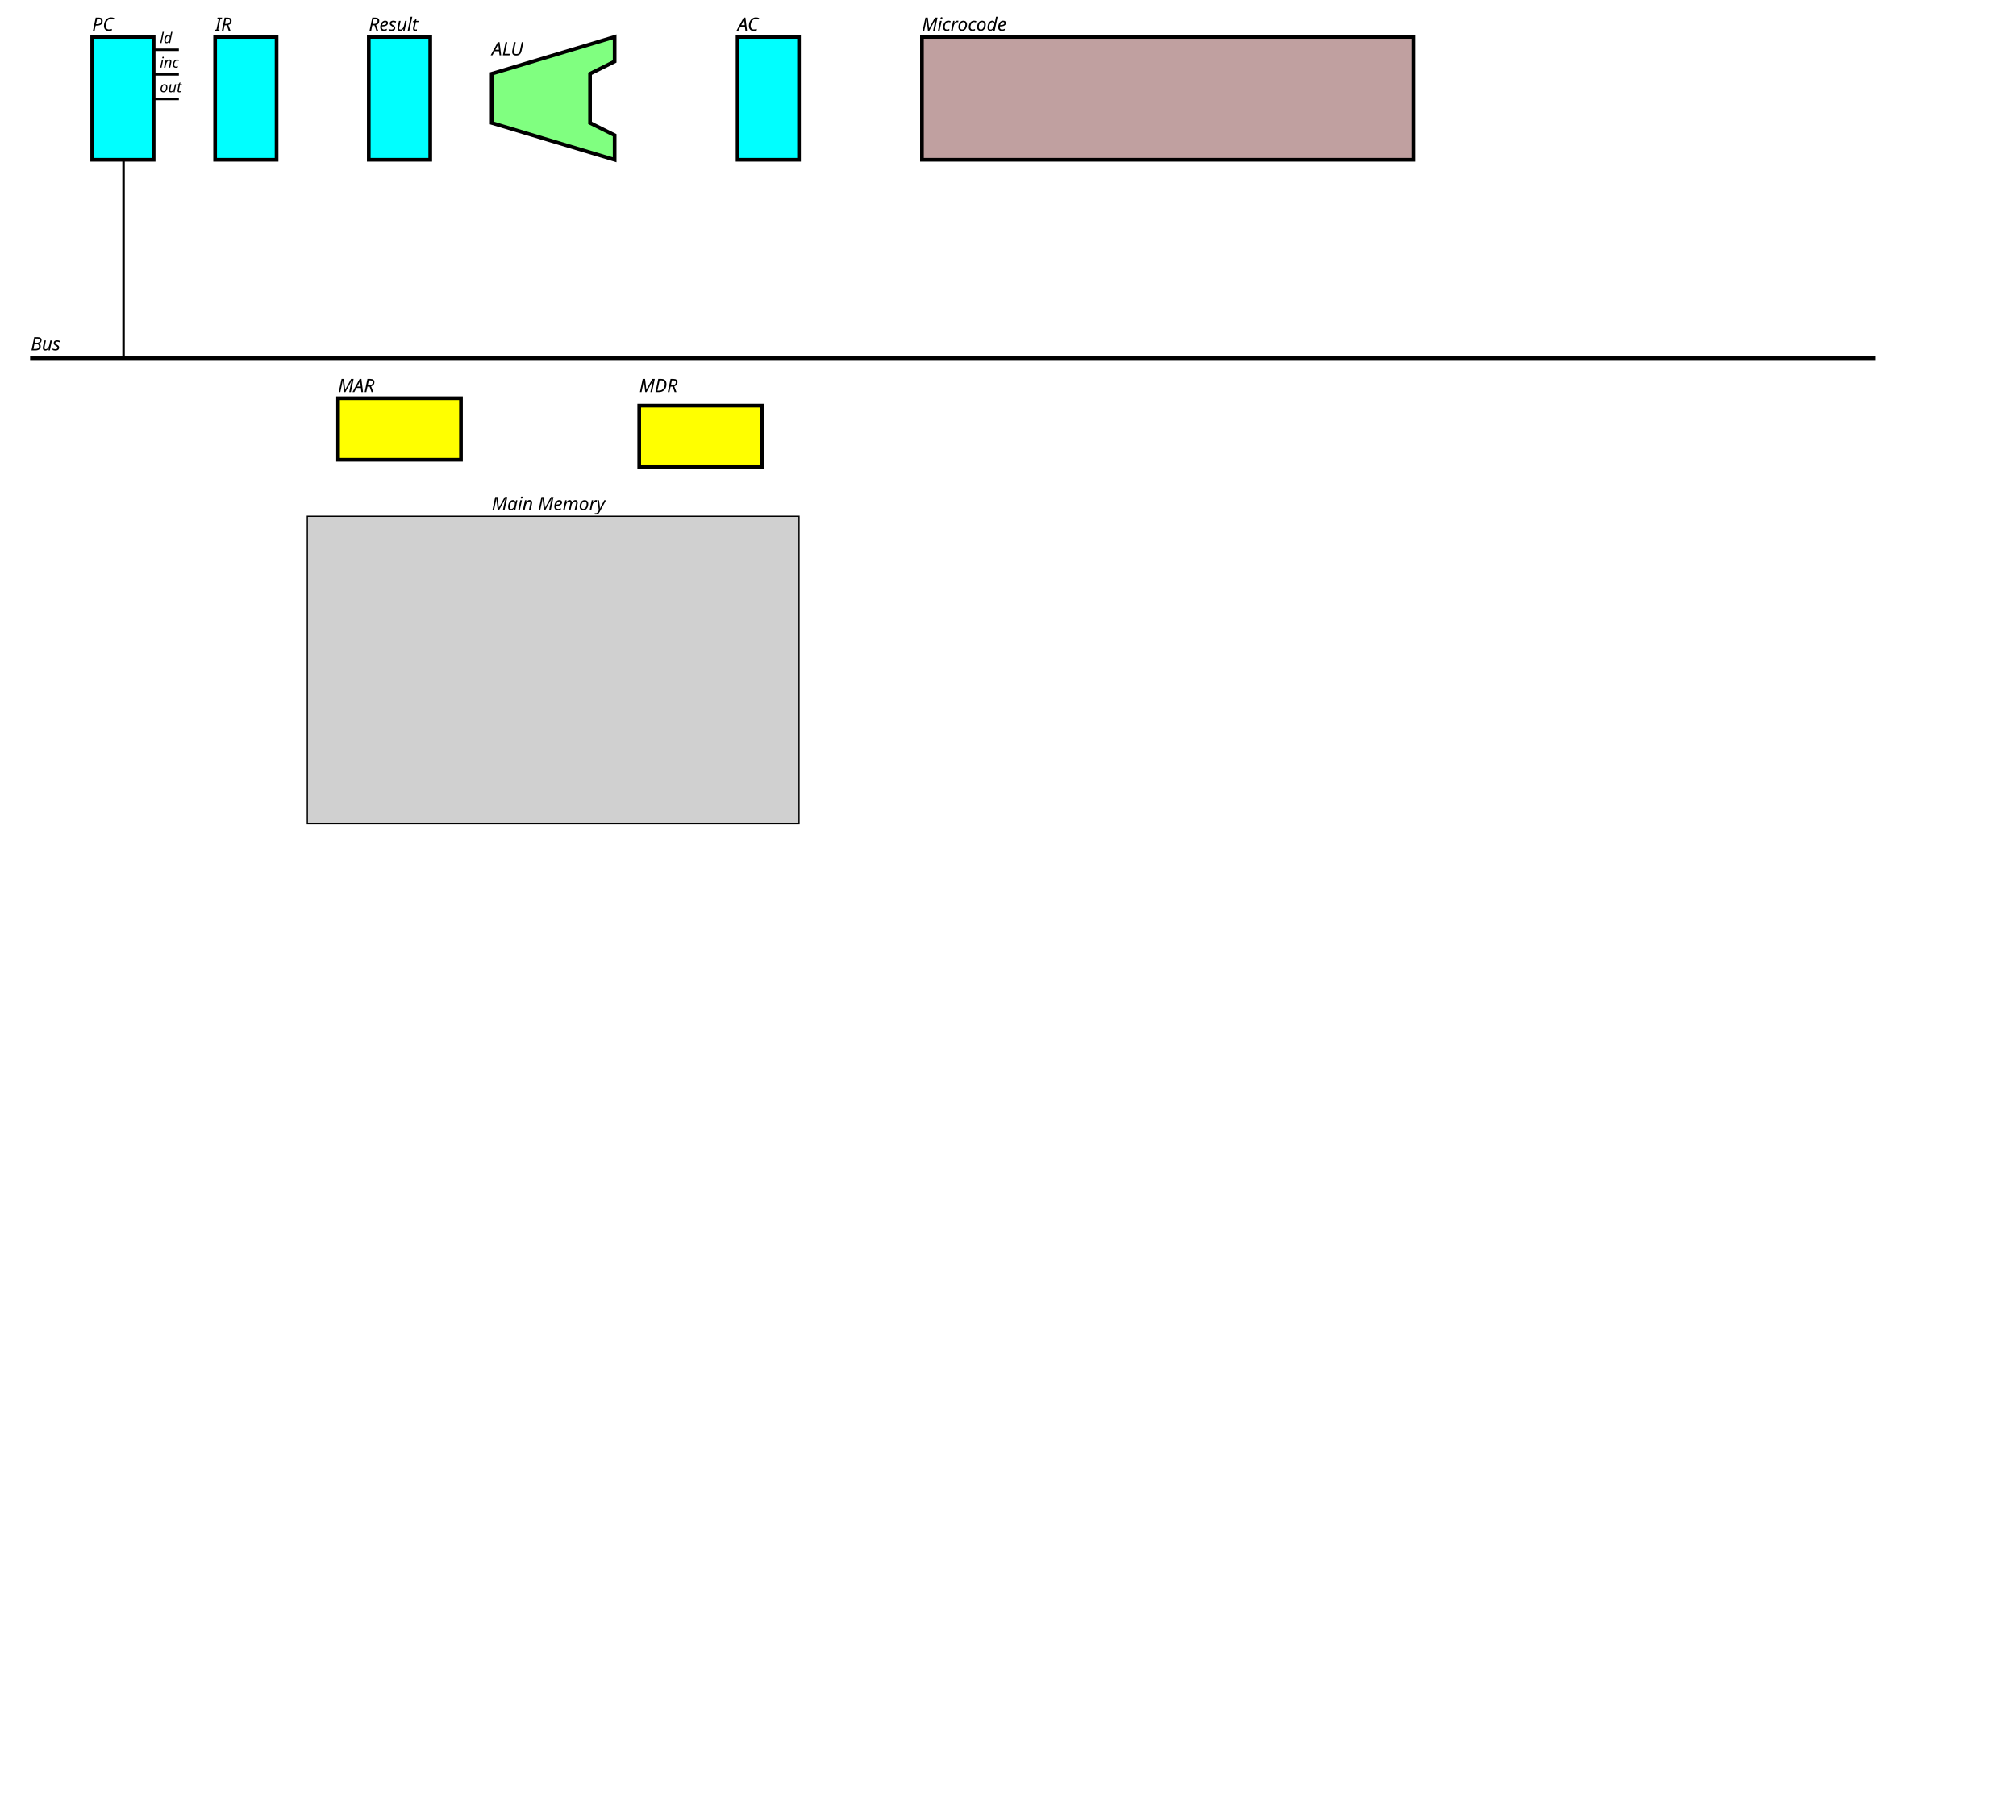
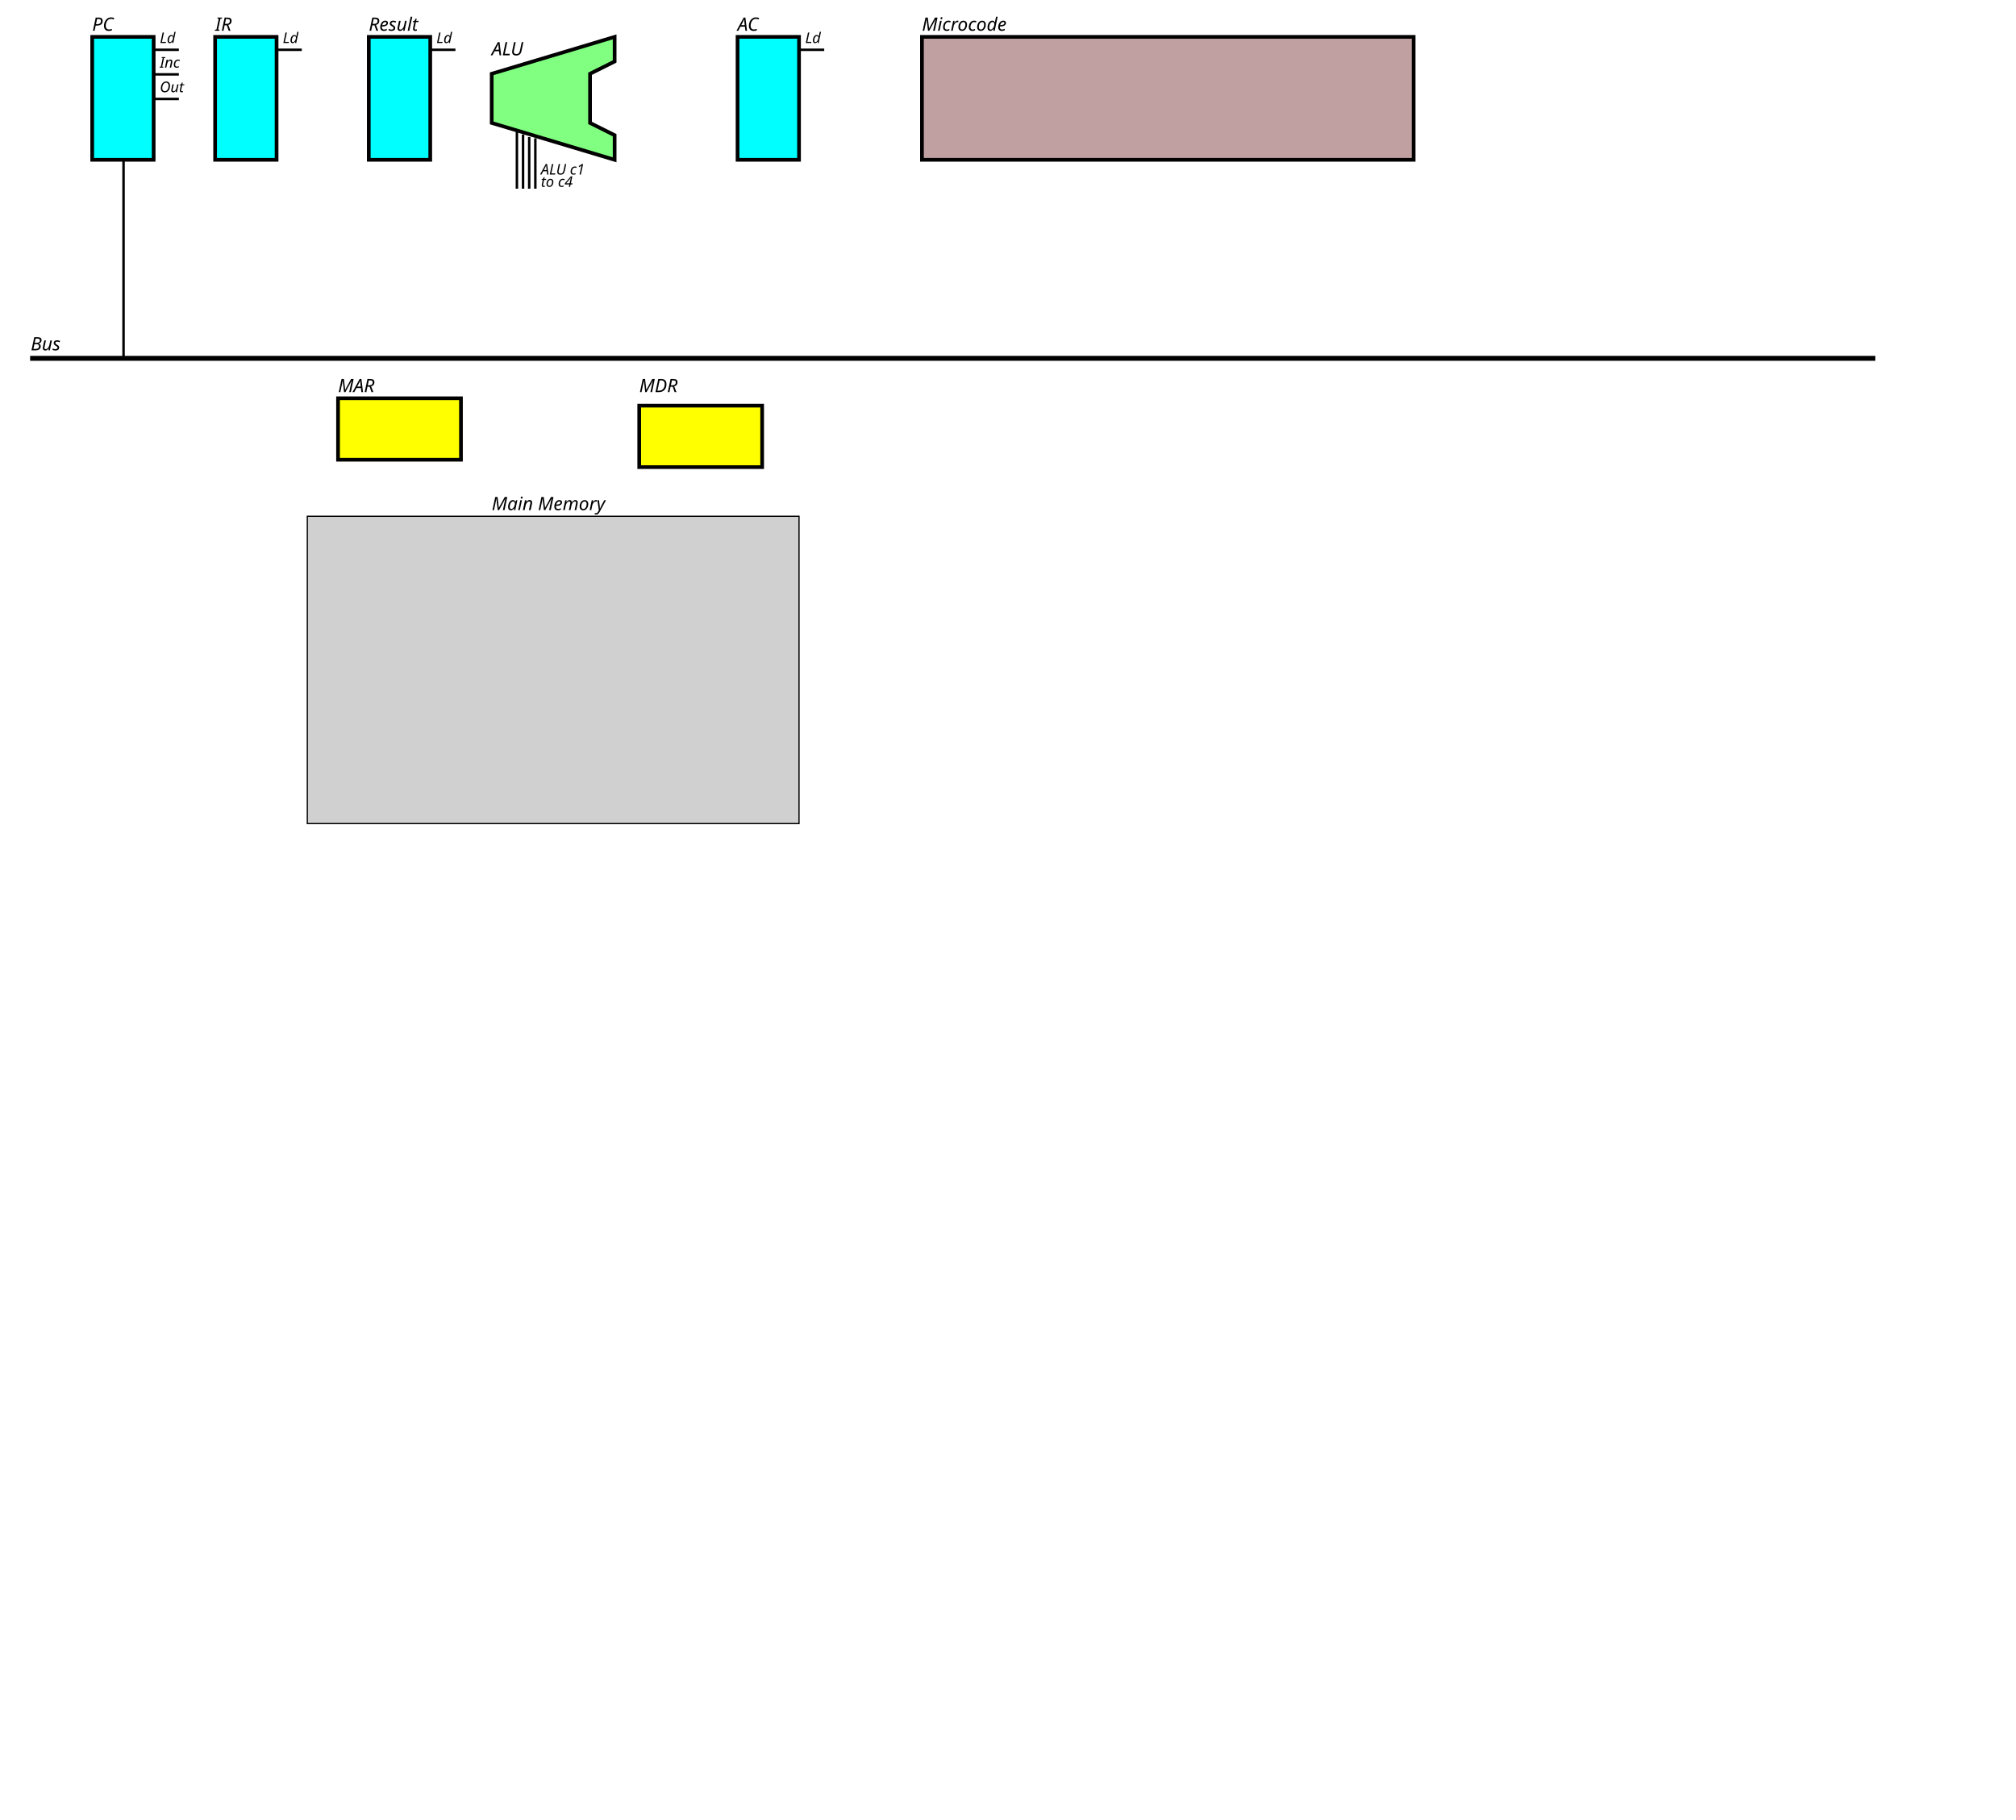
<svg xmlns="http://www.w3.org/2000/svg" width="1640" height="1480">
  <style>
- 		.small { font: italic 15px sans-serif; }
- 		.vsmall { font: italic 12px sans-serif; }
+ 	.small { font: italic 15px sans-serif; }
+ 	.vsmall { font: italic 12px sans-serif; }
	.teal-box { fill:#00ffff; stroke:#000000; stroke-width:3; }
	.yellow-box { fill:#ffff00; stroke:#000000; stroke-width:3; }
	.input-line { fill:#000000; stroke:#000000; stroke-width:1; }
 </style>
  <g class="layer">
    <rect id="id_pc" x="75" y="30" width="50" height="100" class="teal-box" />
    <text x="75" y="25" class="small">PC</text>
-     <rect id="id_pc_load" x="125" y="40" width="20" height="1" class="input-line" />
-     <text x="130" y="35" class="vsmall">ld</text>
+     <rect id="id_pc_Ld" x="125" y="40" width="20" height="1" class="input-line" />
+     <text x="130" y="35" class="vsmall">Ld</text>
    <rect id="id_pc_inc" x="125" y="60" width="20" height="1" class="input-line" />
-     <text x="130" y="55" class="vsmall">inc</text>
+     <text x="130" y="55" class="vsmall">Inc</text>
    <rect id="id_pc_out" x="125" y="80" width="20" height="1" class="input-line" />
-     <text x="130" y="75" class="vsmall">out</text>
+     <text x="130" y="75" class="vsmall">Out</text>
    <rect id="id_pc_to_bus" x="100" y="130" width="1" height="160" class="input-line" />
    <rect id="id_ir" x="175" y="30" width="50" height="100" class="teal-box" />
    <text x="175" y="25" class="small">IR</text>
+     <rect id="id_ir_Ld" x="225" y="40" width="20" height="1" class="input-line" />
+     <text x="230" y="35" class="vsmall">Ld</text>
    <rect id="id_result" x="300" y="30" width="50" height="100" class="teal-box" />
    <text x="300" y="25" class="small">Result</text>
+     <rect id="id_result_Ld" x="350" y="40" width="20" height="1" class="input-line" />
+     <text x="355" y="35" class="vsmall">Ld</text>
    <polygon id="id_ALU" points=" 500,30 400,60 400,100 500,130 500,110 480,100 480,60 500,50  500,30 " fill="#80ff80" stroke="#000000" stroke-width="3" />
    <text x="400" y="45" class="small">ALU</text>
+     <rect id="id_ALU_c1" x="420" y="108" width="1" height="45" class="input-line" />
+     <rect id="id_ALU_c2" x="425" y="110" width="1" height="43" class="input-line" />
+     <rect id="id_ALU_c3" x="430" y="112" width="1" height="41" class="input-line" />
+     <rect id="id_ALU_c4" x="435" y="113" width="1" height="40" class="input-line" />
+     <text x="440" y="142" class="vsmall">ALU c1</text>
+     <text x="440" y="152" class="vsmall">to c4</text>
    <rect id="id_ac" x="600" y="30" width="50" height="100" class="teal-box" />
    <text x="600" y="25" class="small">AC</text>
+     <rect id="id_result_Ld" x="650" y="40" width="20" height="1" class="input-line" />
+     <text x="655" y="35" class="vsmall">Ld</text>
    <rect id="id_microcode" x="750" y="30" width="400" height="100" fill="#c0a0a0" stroke="#000000" stroke-width="3" />
    <text x="750" y="25" class="small">Microcode</text>
    <rect id="id_main_buss" x="25" y="290" width="1500" height="3" fill="#000000" stroke="#000000" stroke-width="1" />
    <text x="25" y="285" class="small">Bus</text>
    <rect id="id_mar" x="275" y="324" width="100" height="50" class="yellow-box" />
    <text x="275" y="319" class="small">MAR</text>
    <rect id="id_mdr" x="520" y="330" width="100" height="50" class="yellow-box" />
    <text x="520" y="319" class="small">MDR</text>
    <rect id="id_memory" x="250" y="420" width="400" height="250" fill="#d0d0d0" stroke="#000000" stroke-width="1" />
    <text x="400" y="415" class="small">Main Memory</text>
  </g>
</svg>
